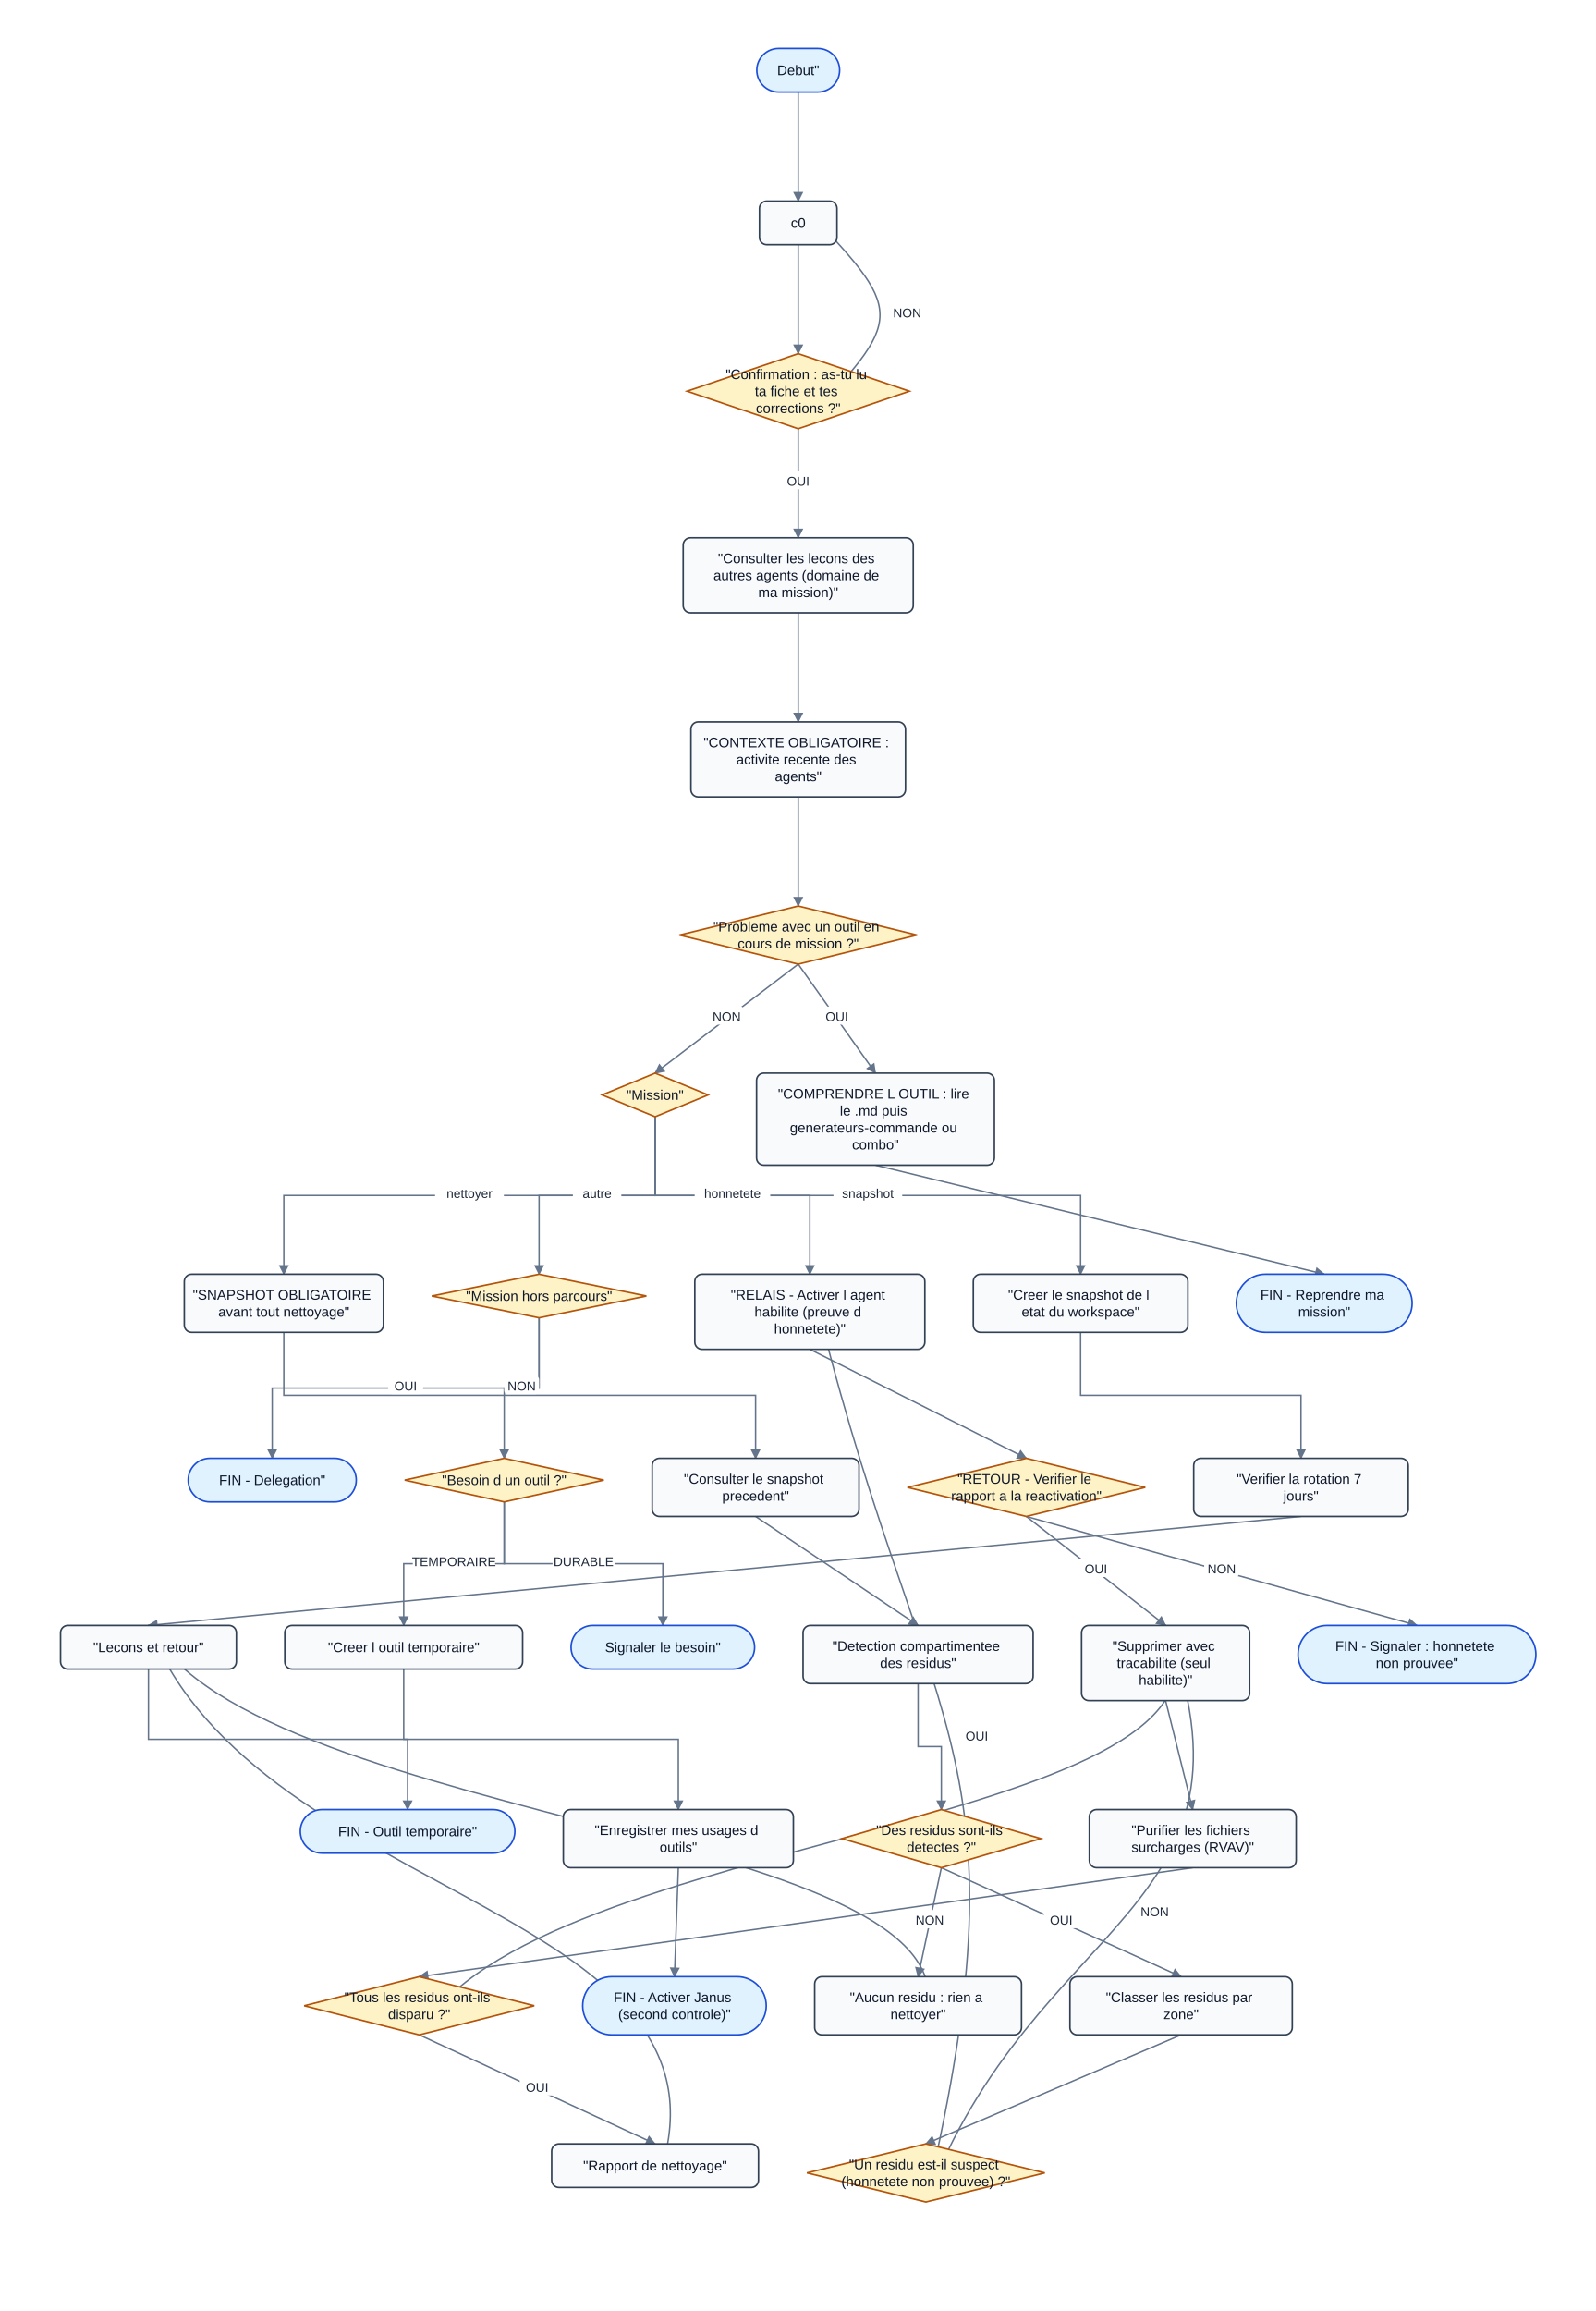
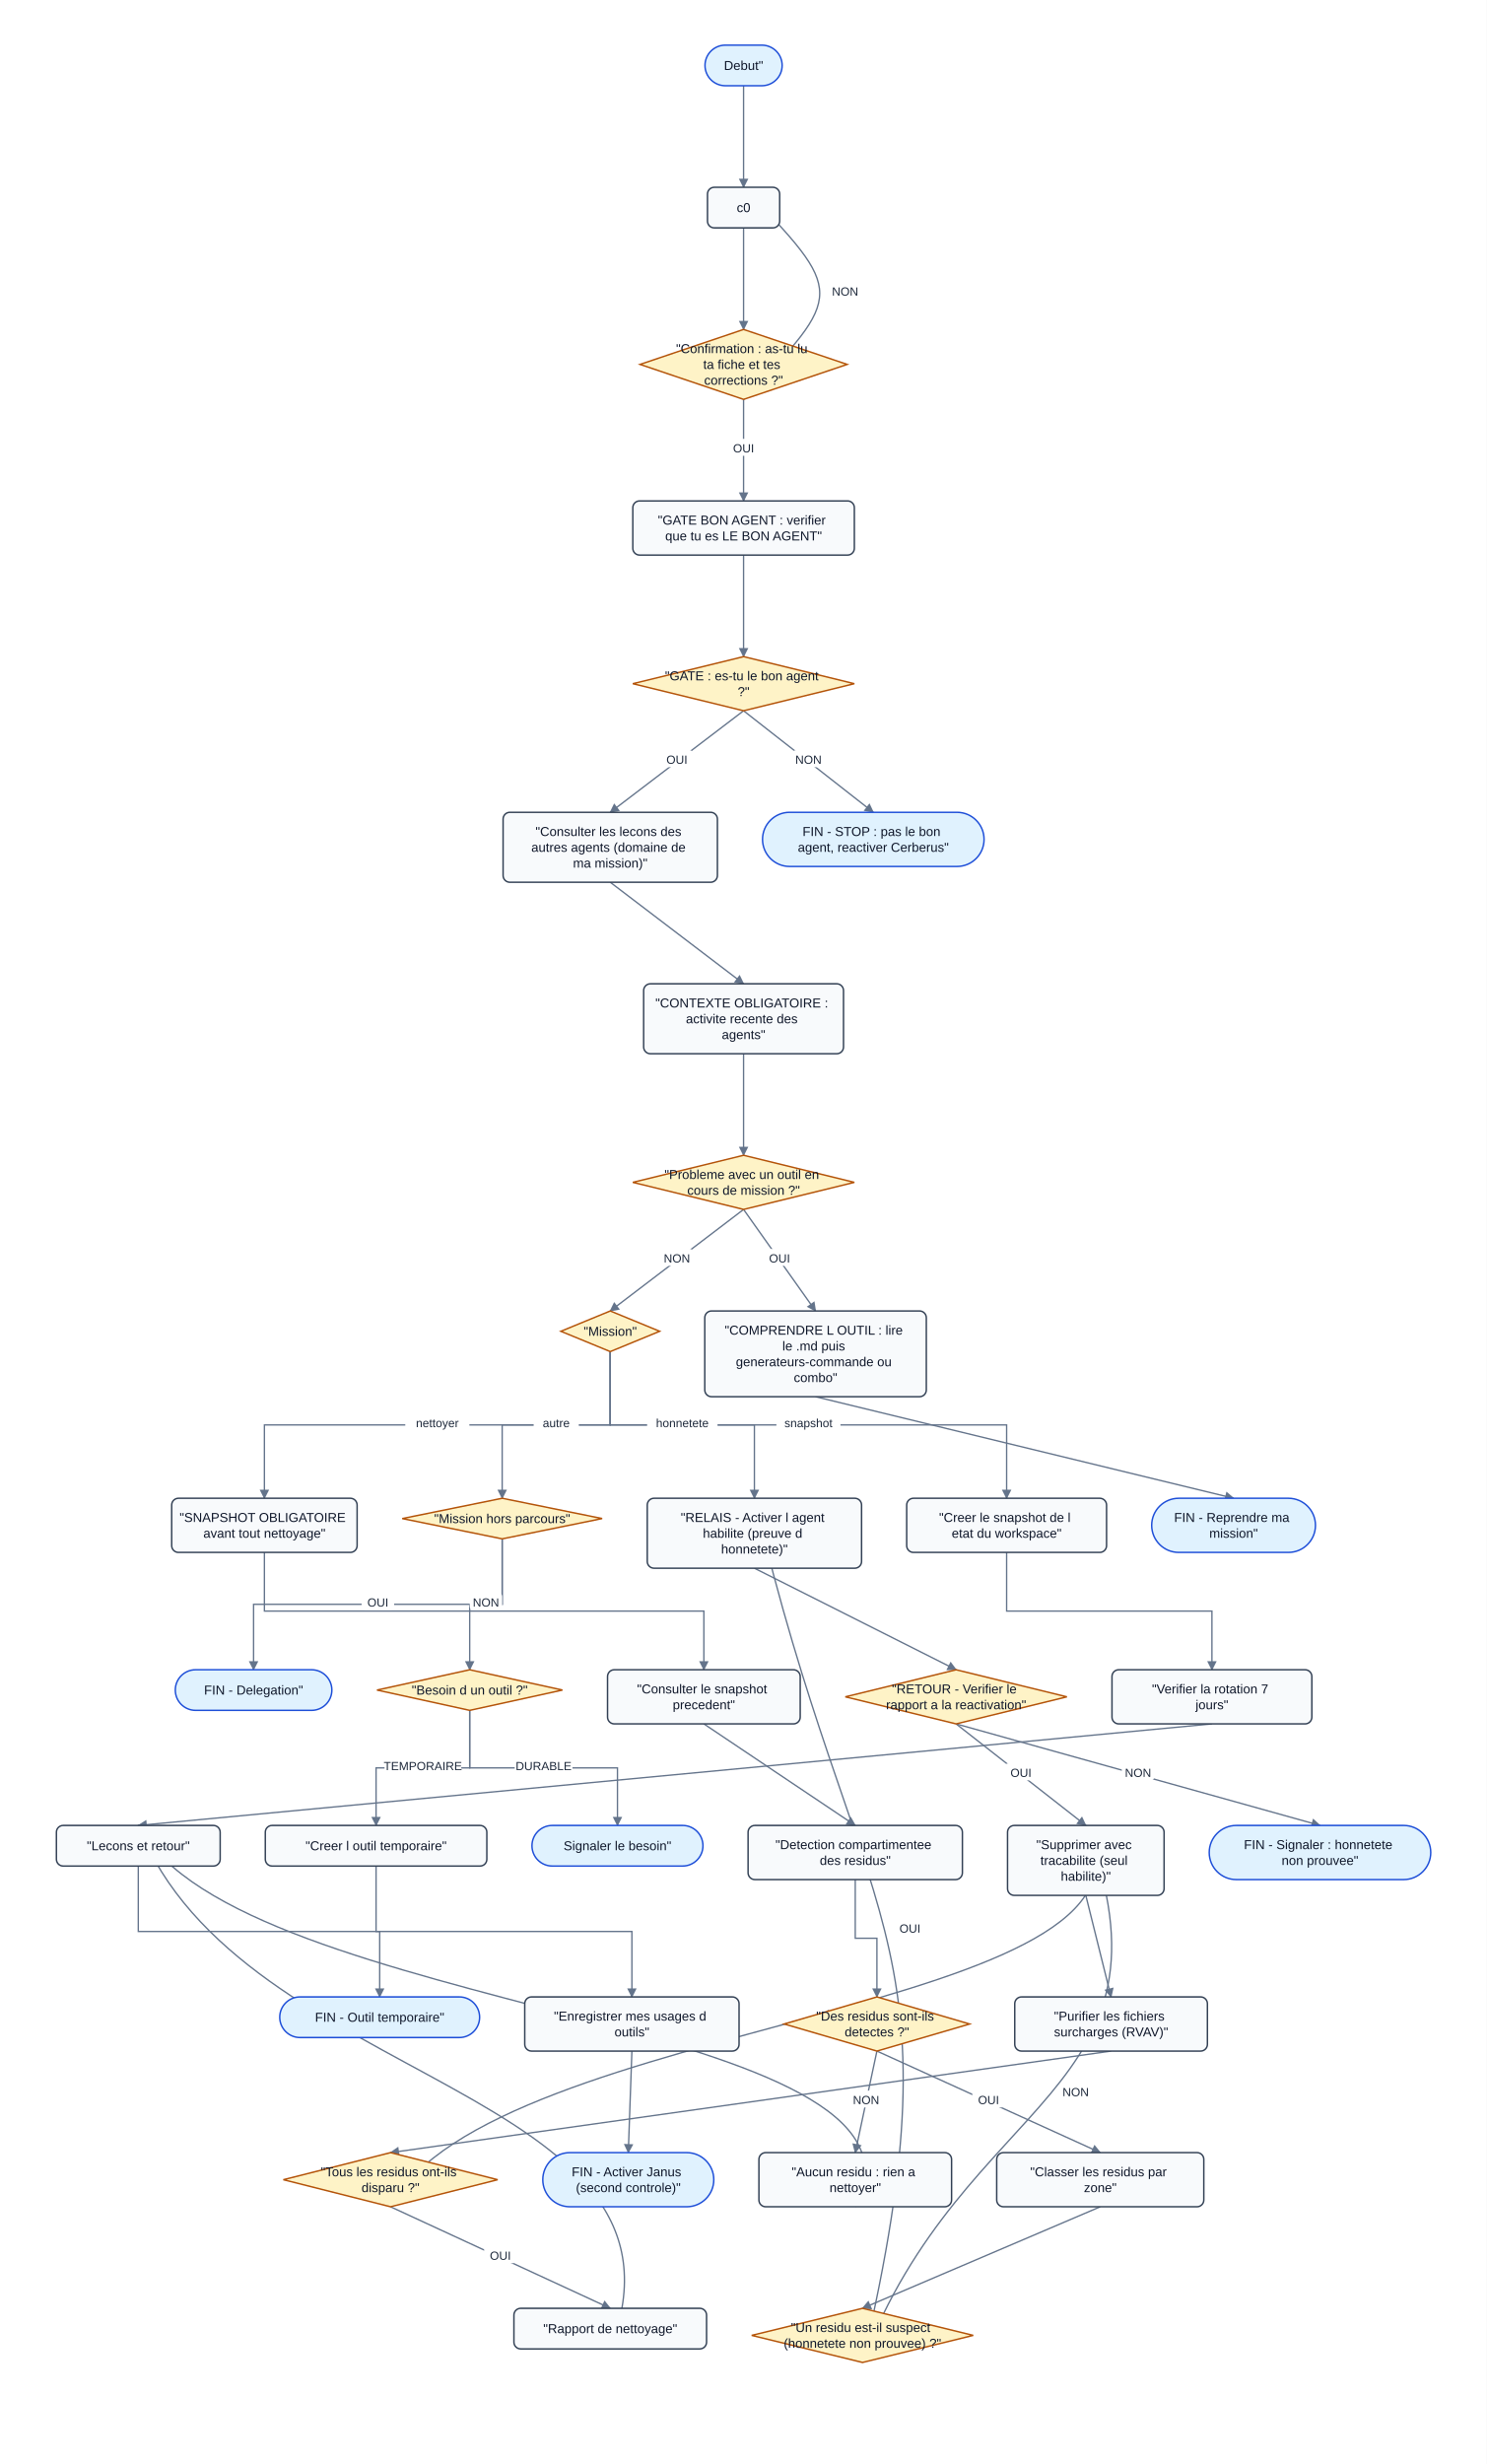
- <svg xmlns="http://www.w3.org/2000/svg" width="1318" height="1908" viewBox="0 0 1318 1908" font-family="Arial, Helvetica, sans-serif">
+ <svg xmlns="http://www.w3.org/2000/svg" width="1318" height="2184" viewBox="0 0 1318 2184" font-family="Arial, Helvetica, sans-serif">
  <defs>
    <marker id="fleche" viewBox="0 0 10 10" refX="9" refY="5" markerWidth="7" markerHeight="7" orient="auto-start-reverse">
      <path d="M 0 0 L 10 5 L 0 10 z" fill="#64748b" />
    </marker>
  </defs>
-   <rect width="1318" height="1908" fill="#ffffff" />
+   <rect width="1318" height="2184" fill="#ffffff" />
  <path d="M 659.2 76.0 L 659.2 166.0" fill="none" stroke="#64748b" stroke-width="1.2" marker-end="url(#fleche)" />
  <path d="M 659.2 202.0 L 659.2 292.0" fill="none" stroke="#64748b" stroke-width="1.2" marker-end="url(#fleche)" />
  <path d="M 659.2 354.0 L 659.2 444.0" fill="none" stroke="#64748b" stroke-width="1.2" marker-end="url(#fleche)" />
  <rect x="644.8" y="389.0" width="28.8" height="15" rx="3" fill="#ffffff" stroke="none" />
  <text x="659.2" y="401.0" text-anchor="middle" font-size="10.5" fill="#1e293b">OUI</text>
  <path d="M 659.2 354.0 C 749.2 260.0, 749.2 260.0, 659.2 166.0" fill="none" stroke="#64748b" stroke-width="1.2" marker-end="url(#fleche)" />
  <rect x="734.8" y="250.0" width="28.8" height="15" rx="3" fill="#ffffff" stroke="none" />
  <text x="749.2" y="262.0" text-anchor="middle" font-size="10.5" fill="#1e293b">NON</text>
-   <path d="M 659.2 658.0 L 659.2 748.0" fill="none" stroke="#64748b" stroke-width="1.2" marker-end="url(#fleche)" />
-   <path d="M 659.2 506.0 L 659.2 596.0" fill="none" stroke="#64748b" stroke-width="1.2" marker-end="url(#fleche)" />
-   <path d="M 541.0 922.0 V 987.0 H 234.4 V 1052.0" fill="none" stroke="#64748b" stroke-width="1.2" marker-end="url(#fleche)" />
-   <rect x="359.3" y="977.0" width="56.8" height="15" rx="3" fill="#ffffff" stroke="none" />
-   <text x="387.7" y="989.0" text-anchor="middle" font-size="10.5" fill="#1e293b">nettoyer</text>
-   <path d="M 541.0 922.0 V 987.0 H 892.4 V 1052.0" fill="none" stroke="#64748b" stroke-width="1.2" marker-end="url(#fleche)" />
-   <rect x="688.3" y="977.0" width="56.8" height="15" rx="3" fill="#ffffff" stroke="none" />
-   <text x="716.7" y="989.0" text-anchor="middle" font-size="10.5" fill="#1e293b">snapshot</text>
-   <path d="M 541.0 922.0 V 987.0 H 668.8 V 1052.0" fill="none" stroke="#64748b" stroke-width="1.2" marker-end="url(#fleche)" />
-   <rect x="573.7" y="977.0" width="62.4" height="15" rx="3" fill="#ffffff" stroke="none" />
-   <text x="604.9" y="989.0" text-anchor="middle" font-size="10.5" fill="#1e293b">honnetete</text>
-   <path d="M 541.0 922.0 V 987.0 H 445.2 V 1052.0" fill="none" stroke="#64748b" stroke-width="1.2" marker-end="url(#fleche)" />
-   <rect x="473.1" y="977.0" width="40.0" height="15" rx="3" fill="#ffffff" stroke="none" />
-   <text x="493.1" y="989.0" text-anchor="middle" font-size="10.5" fill="#1e293b">autre</text>
-   <path d="M 346.2 1680.0 L 541.0 1770.0" fill="none" stroke="#64748b" stroke-width="1.2" marker-end="url(#fleche)" />
-   <rect x="429.2" y="1715.0" width="28.8" height="15" rx="3" fill="#ffffff" stroke="none" />
-   <text x="443.6" y="1727.0" text-anchor="middle" font-size="10.5" fill="#1e293b">OUI</text>
-   <path d="M 346.2 1680.0 C 436.2 1511.0, 1052.6 1511.0, 962.6 1342.0" fill="none" stroke="#64748b" stroke-width="1.2" marker-end="url(#fleche)" />
-   <rect x="730.0" y="1501.0" width="28.8" height="15" rx="3" fill="#ffffff" stroke="none" />
-   <text x="744.4" y="1513.0" text-anchor="middle" font-size="10.5" fill="#1e293b">NON</text>
-   <path d="M 541.0 1806.0 C 631.0 1574.0, 212.6 1574.0, 122.6 1342.0" fill="none" stroke="#64748b" stroke-width="1.2" marker-end="url(#fleche)" />
-   <path d="M 122.6 1378.0 V 1436.0 H 560.2 V 1494.0" fill="none" stroke="#64748b" stroke-width="1.2" marker-end="url(#fleche)" />
-   <path d="M 234.4 1100.0 V 1152.0 H 624.0 V 1204.0" fill="none" stroke="#64748b" stroke-width="1.2" marker-end="url(#fleche)" />
-   <path d="M 445.2 1088.0 V 1146.0 H 224.8 V 1204.0" fill="none" stroke="#64748b" stroke-width="1.2" marker-end="url(#fleche)" />
-   <rect x="320.6" y="1136.0" width="28.8" height="15" rx="3" fill="#ffffff" stroke="none" />
-   <text x="335.0" y="1148.0" text-anchor="middle" font-size="10.5" fill="#1e293b">OUI</text>
-   <path d="M 445.2 1088.0 V 1146.0 H 416.4 V 1204.0" fill="none" stroke="#64748b" stroke-width="1.2" marker-end="url(#fleche)" />
-   <rect x="416.4" y="1136.0" width="28.8" height="15" rx="3" fill="#ffffff" stroke="none" />
-   <text x="430.8" y="1148.0" text-anchor="middle" font-size="10.5" fill="#1e293b">NON</text>
-   <path d="M 416.4 1240.0 V 1291.0 H 333.4 V 1342.0" fill="none" stroke="#64748b" stroke-width="1.2" marker-end="url(#fleche)" />
-   <rect x="340.9" y="1281.0" width="68.0" height="15" rx="3" fill="#ffffff" stroke="none" />
-   <text x="374.9" y="1293.0" text-anchor="middle" font-size="10.5" fill="#1e293b">TEMPORAIRE</text>
-   <path d="M 416.4 1240.0 V 1291.0 H 547.4 V 1342.0" fill="none" stroke="#64748b" stroke-width="1.2" marker-end="url(#fleche)" />
-   <rect x="456.3" y="1281.0" width="51.2" height="15" rx="3" fill="#ffffff" stroke="none" />
-   <text x="481.9" y="1293.0" text-anchor="middle" font-size="10.5" fill="#1e293b">DURABLE</text>
-   <path d="M 333.4 1378.0 V 1436.0 H 336.6 V 1494.0" fill="none" stroke="#64748b" stroke-width="1.2" marker-end="url(#fleche)" />
-   <path d="M 624.0 1252.0 L 758.2 1342.0" fill="none" stroke="#64748b" stroke-width="1.2" marker-end="url(#fleche)" />
-   <path d="M 758.2 1680.0 C 848.2 1511.0, 212.6 1511.0, 122.6 1342.0" fill="none" stroke="#64748b" stroke-width="1.2" marker-end="url(#fleche)" />
-   <path d="M 560.2 1542.0 L 557.0 1632.0" fill="none" stroke="#64748b" stroke-width="1.2" marker-end="url(#fleche)" />
-   <path d="M 758.2 1390.0 V 1442.0 H 777.4 V 1494.0" fill="none" stroke="#64748b" stroke-width="1.2" marker-end="url(#fleche)" />
-   <path d="M 777.4 1542.0 L 975.4 1632.0" fill="none" stroke="#64748b" stroke-width="1.2" marker-end="url(#fleche)" />
-   <rect x="862.0" y="1577.0" width="28.8" height="15" rx="3" fill="#ffffff" stroke="none" />
-   <text x="876.4" y="1589.0" text-anchor="middle" font-size="10.5" fill="#1e293b">OUI</text>
-   <path d="M 777.4 1542.0 L 758.2 1632.0" fill="none" stroke="#64748b" stroke-width="1.2" marker-end="url(#fleche)" />
-   <rect x="753.4" y="1577.0" width="28.8" height="15" rx="3" fill="#ffffff" stroke="none" />
-   <text x="767.8" y="1589.0" text-anchor="middle" font-size="10.5" fill="#1e293b">NON</text>
-   <path d="M 975.4 1680.0 L 764.6 1770.0" fill="none" stroke="#64748b" stroke-width="1.2" marker-end="url(#fleche)" />
-   <path d="M 764.6 1818.0 C 854.6 1435.0, 758.8 1435.0, 668.8 1052.0" fill="none" stroke="#64748b" stroke-width="1.2" marker-end="url(#fleche)" />
-   <rect x="792.3" y="1425.0" width="28.8" height="15" rx="3" fill="#ffffff" stroke="none" />
-   <text x="806.7" y="1437.0" text-anchor="middle" font-size="10.5" fill="#1e293b">OUI</text>
-   <path d="M 764.6 1818.0 C 854.6 1580.0, 1052.6 1580.0, 962.6 1342.0" fill="none" stroke="#64748b" stroke-width="1.2" marker-end="url(#fleche)" />
-   <rect x="939.2" y="1570.0" width="28.8" height="15" rx="3" fill="#ffffff" stroke="none" />
-   <text x="953.6" y="1582.0" text-anchor="middle" font-size="10.5" fill="#1e293b">NON</text>
-   <path d="M 962.6 1404.0 L 985.0 1494.0" fill="none" stroke="#64748b" stroke-width="1.2" marker-end="url(#fleche)" />
-   <path d="M 985.0 1542.0 L 346.2 1632.0" fill="none" stroke="#64748b" stroke-width="1.2" marker-end="url(#fleche)" />
-   <path d="M 668.8 1114.0 L 847.6 1204.0" fill="none" stroke="#64748b" stroke-width="1.2" marker-end="url(#fleche)" />
-   <path d="M 847.6 1252.0 L 962.6 1342.0" fill="none" stroke="#64748b" stroke-width="1.2" marker-end="url(#fleche)" />
-   <rect x="890.7" y="1287.0" width="28.8" height="15" rx="3" fill="#ffffff" stroke="none" />
-   <text x="905.1" y="1299.0" text-anchor="middle" font-size="10.5" fill="#1e293b">OUI</text>
-   <path d="M 847.6 1252.0 L 1170.2 1342.0" fill="none" stroke="#64748b" stroke-width="1.2" marker-end="url(#fleche)" />
-   <rect x="994.5" y="1287.0" width="28.8" height="15" rx="3" fill="#ffffff" stroke="none" />
-   <text x="1008.9" y="1299.0" text-anchor="middle" font-size="10.5" fill="#1e293b">NON</text>
-   <path d="M 892.4 1100.0 V 1152.0 H 1074.4 V 1204.0" fill="none" stroke="#64748b" stroke-width="1.2" marker-end="url(#fleche)" />
-   <path d="M 1074.4 1252.0 L 122.6 1342.0" fill="none" stroke="#64748b" stroke-width="1.2" marker-end="url(#fleche)" />
-   <path d="M 659.2 796.0 L 723.0 886.0" fill="none" stroke="#64748b" stroke-width="1.2" marker-end="url(#fleche)" />
-   <rect x="676.7" y="831.0" width="28.8" height="15" rx="3" fill="#ffffff" stroke="none" />
-   <text x="691.1" y="843.0" text-anchor="middle" font-size="10.5" fill="#1e293b">OUI</text>
-   <path d="M 659.2 796.0 L 541.0 886.0" fill="none" stroke="#64748b" stroke-width="1.2" marker-end="url(#fleche)" />
-   <rect x="585.7" y="831.0" width="28.8" height="15" rx="3" fill="#ffffff" stroke="none" />
-   <text x="600.1" y="843.0" text-anchor="middle" font-size="10.5" fill="#1e293b">NON</text>
-   <path d="M 723.0 962.0 L 1093.6 1052.0" fill="none" stroke="#64748b" stroke-width="1.2" marker-end="url(#fleche)" />
+   <path d="M 659.2 934.0 L 659.2 1024.0" fill="none" stroke="#64748b" stroke-width="1.2" marker-end="url(#fleche)" />
+   <path d="M 541.0 782.0 L 659.2 872.0" fill="none" stroke="#64748b" stroke-width="1.2" marker-end="url(#fleche)" />
+   <path d="M 659.2 492.0 L 659.2 582.0" fill="none" stroke="#64748b" stroke-width="1.2" marker-end="url(#fleche)" />
+   <path d="M 659.2 630.0 L 541.0 720.0" fill="none" stroke="#64748b" stroke-width="1.2" marker-end="url(#fleche)" />
+   <rect x="585.7" y="665.0" width="28.8" height="15" rx="3" fill="#ffffff" stroke="none" />
+   <text x="600.1" y="677.0" text-anchor="middle" font-size="10.5" fill="#1e293b">OUI</text>
+   <path d="M 659.2 630.0 L 774.2 720.0" fill="none" stroke="#64748b" stroke-width="1.2" marker-end="url(#fleche)" />
+   <rect x="702.3" y="665.0" width="28.8" height="15" rx="3" fill="#ffffff" stroke="none" />
+   <text x="716.7" y="677.0" text-anchor="middle" font-size="10.5" fill="#1e293b">NON</text>
+   <path d="M 541.0 1198.0 V 1263.0 H 234.4 V 1328.0" fill="none" stroke="#64748b" stroke-width="1.2" marker-end="url(#fleche)" />
+   <rect x="359.3" y="1253.0" width="56.8" height="15" rx="3" fill="#ffffff" stroke="none" />
+   <text x="387.7" y="1265.0" text-anchor="middle" font-size="10.5" fill="#1e293b">nettoyer</text>
+   <path d="M 541.0 1198.0 V 1263.0 H 892.4 V 1328.0" fill="none" stroke="#64748b" stroke-width="1.2" marker-end="url(#fleche)" />
+   <rect x="688.3" y="1253.0" width="56.8" height="15" rx="3" fill="#ffffff" stroke="none" />
+   <text x="716.7" y="1265.0" text-anchor="middle" font-size="10.5" fill="#1e293b">snapshot</text>
+   <path d="M 541.0 1198.0 V 1263.0 H 668.8 V 1328.0" fill="none" stroke="#64748b" stroke-width="1.2" marker-end="url(#fleche)" />
+   <rect x="573.7" y="1253.0" width="62.4" height="15" rx="3" fill="#ffffff" stroke="none" />
+   <text x="604.9" y="1265.0" text-anchor="middle" font-size="10.5" fill="#1e293b">honnetete</text>
+   <path d="M 541.0 1198.0 V 1263.0 H 445.2 V 1328.0" fill="none" stroke="#64748b" stroke-width="1.2" marker-end="url(#fleche)" />
+   <rect x="473.1" y="1253.0" width="40.0" height="15" rx="3" fill="#ffffff" stroke="none" />
+   <text x="493.1" y="1265.0" text-anchor="middle" font-size="10.5" fill="#1e293b">autre</text>
+   <path d="M 346.2 1956.0 L 541.0 2046.0" fill="none" stroke="#64748b" stroke-width="1.2" marker-end="url(#fleche)" />
+   <rect x="429.2" y="1991.0" width="28.8" height="15" rx="3" fill="#ffffff" stroke="none" />
+   <text x="443.6" y="2003.0" text-anchor="middle" font-size="10.5" fill="#1e293b">OUI</text>
+   <path d="M 346.2 1956.0 C 436.2 1787.0, 1052.6 1787.0, 962.6 1618.0" fill="none" stroke="#64748b" stroke-width="1.2" marker-end="url(#fleche)" />
+   <rect x="730.0" y="1777.0" width="28.8" height="15" rx="3" fill="#ffffff" stroke="none" />
+   <text x="744.4" y="1789.0" text-anchor="middle" font-size="10.5" fill="#1e293b">NON</text>
+   <path d="M 541.0 2082.0 C 631.0 1850.0, 212.6 1850.0, 122.6 1618.0" fill="none" stroke="#64748b" stroke-width="1.2" marker-end="url(#fleche)" />
+   <path d="M 122.6 1654.0 V 1712.0 H 560.2 V 1770.0" fill="none" stroke="#64748b" stroke-width="1.2" marker-end="url(#fleche)" />
+   <path d="M 234.4 1376.0 V 1428.0 H 624.0 V 1480.0" fill="none" stroke="#64748b" stroke-width="1.2" marker-end="url(#fleche)" />
+   <path d="M 445.2 1364.0 V 1422.0 H 224.8 V 1480.0" fill="none" stroke="#64748b" stroke-width="1.2" marker-end="url(#fleche)" />
+   <rect x="320.6" y="1412.0" width="28.8" height="15" rx="3" fill="#ffffff" stroke="none" />
+   <text x="335.0" y="1424.0" text-anchor="middle" font-size="10.5" fill="#1e293b">OUI</text>
+   <path d="M 445.2 1364.0 V 1422.0 H 416.4 V 1480.0" fill="none" stroke="#64748b" stroke-width="1.2" marker-end="url(#fleche)" />
+   <rect x="416.4" y="1412.0" width="28.8" height="15" rx="3" fill="#ffffff" stroke="none" />
+   <text x="430.8" y="1424.0" text-anchor="middle" font-size="10.5" fill="#1e293b">NON</text>
+   <path d="M 416.4 1516.0 V 1567.0 H 333.4 V 1618.0" fill="none" stroke="#64748b" stroke-width="1.2" marker-end="url(#fleche)" />
+   <rect x="340.9" y="1557.0" width="68.0" height="15" rx="3" fill="#ffffff" stroke="none" />
+   <text x="374.9" y="1569.0" text-anchor="middle" font-size="10.5" fill="#1e293b">TEMPORAIRE</text>
+   <path d="M 416.4 1516.0 V 1567.0 H 547.4 V 1618.0" fill="none" stroke="#64748b" stroke-width="1.2" marker-end="url(#fleche)" />
+   <rect x="456.3" y="1557.0" width="51.2" height="15" rx="3" fill="#ffffff" stroke="none" />
+   <text x="481.9" y="1569.0" text-anchor="middle" font-size="10.5" fill="#1e293b">DURABLE</text>
+   <path d="M 333.4 1654.0 V 1712.0 H 336.6 V 1770.0" fill="none" stroke="#64748b" stroke-width="1.2" marker-end="url(#fleche)" />
+   <path d="M 624.0 1528.0 L 758.2 1618.0" fill="none" stroke="#64748b" stroke-width="1.2" marker-end="url(#fleche)" />
+   <path d="M 758.2 1956.0 C 848.2 1787.0, 212.6 1787.0, 122.6 1618.0" fill="none" stroke="#64748b" stroke-width="1.2" marker-end="url(#fleche)" />
+   <path d="M 560.2 1818.0 L 557.0 1908.0" fill="none" stroke="#64748b" stroke-width="1.2" marker-end="url(#fleche)" />
+   <path d="M 758.2 1666.0 V 1718.0 H 777.4 V 1770.0" fill="none" stroke="#64748b" stroke-width="1.2" marker-end="url(#fleche)" />
+   <path d="M 777.4 1818.0 L 975.4 1908.0" fill="none" stroke="#64748b" stroke-width="1.2" marker-end="url(#fleche)" />
+   <rect x="862.0" y="1853.0" width="28.8" height="15" rx="3" fill="#ffffff" stroke="none" />
+   <text x="876.4" y="1865.0" text-anchor="middle" font-size="10.5" fill="#1e293b">OUI</text>
+   <path d="M 777.4 1818.0 L 758.2 1908.0" fill="none" stroke="#64748b" stroke-width="1.2" marker-end="url(#fleche)" />
+   <rect x="753.4" y="1853.0" width="28.8" height="15" rx="3" fill="#ffffff" stroke="none" />
+   <text x="767.8" y="1865.0" text-anchor="middle" font-size="10.5" fill="#1e293b">NON</text>
+   <path d="M 975.4 1956.0 L 764.6 2046.0" fill="none" stroke="#64748b" stroke-width="1.2" marker-end="url(#fleche)" />
+   <path d="M 764.6 2094.0 C 854.6 1711.0, 758.8 1711.0, 668.8 1328.0" fill="none" stroke="#64748b" stroke-width="1.2" marker-end="url(#fleche)" />
+   <rect x="792.3" y="1701.0" width="28.8" height="15" rx="3" fill="#ffffff" stroke="none" />
+   <text x="806.7" y="1713.0" text-anchor="middle" font-size="10.5" fill="#1e293b">OUI</text>
+   <path d="M 764.6 2094.0 C 854.6 1856.0, 1052.6 1856.0, 962.6 1618.0" fill="none" stroke="#64748b" stroke-width="1.2" marker-end="url(#fleche)" />
+   <rect x="939.2" y="1846.0" width="28.8" height="15" rx="3" fill="#ffffff" stroke="none" />
+   <text x="953.6" y="1858.0" text-anchor="middle" font-size="10.5" fill="#1e293b">NON</text>
+   <path d="M 962.6 1680.0 L 985.0 1770.0" fill="none" stroke="#64748b" stroke-width="1.2" marker-end="url(#fleche)" />
+   <path d="M 985.0 1818.0 L 346.2 1908.0" fill="none" stroke="#64748b" stroke-width="1.2" marker-end="url(#fleche)" />
+   <path d="M 668.8 1390.0 L 847.6 1480.0" fill="none" stroke="#64748b" stroke-width="1.2" marker-end="url(#fleche)" />
+   <path d="M 847.6 1528.0 L 962.6 1618.0" fill="none" stroke="#64748b" stroke-width="1.2" marker-end="url(#fleche)" />
+   <rect x="890.7" y="1563.0" width="28.8" height="15" rx="3" fill="#ffffff" stroke="none" />
+   <text x="905.1" y="1575.0" text-anchor="middle" font-size="10.5" fill="#1e293b">OUI</text>
+   <path d="M 847.6 1528.0 L 1170.2 1618.0" fill="none" stroke="#64748b" stroke-width="1.2" marker-end="url(#fleche)" />
+   <rect x="994.5" y="1563.0" width="28.8" height="15" rx="3" fill="#ffffff" stroke="none" />
+   <text x="1008.9" y="1575.0" text-anchor="middle" font-size="10.5" fill="#1e293b">NON</text>
+   <path d="M 892.4 1376.0 V 1428.0 H 1074.4 V 1480.0" fill="none" stroke="#64748b" stroke-width="1.2" marker-end="url(#fleche)" />
+   <path d="M 1074.4 1528.0 L 122.6 1618.0" fill="none" stroke="#64748b" stroke-width="1.2" marker-end="url(#fleche)" />
+   <path d="M 659.2 1072.0 L 723.0 1162.0" fill="none" stroke="#64748b" stroke-width="1.2" marker-end="url(#fleche)" />
+   <rect x="676.7" y="1107.0" width="28.8" height="15" rx="3" fill="#ffffff" stroke="none" />
+   <text x="691.1" y="1119.0" text-anchor="middle" font-size="10.5" fill="#1e293b">OUI</text>
+   <path d="M 659.2 1072.0 L 541.0 1162.0" fill="none" stroke="#64748b" stroke-width="1.2" marker-end="url(#fleche)" />
+   <rect x="585.7" y="1107.0" width="28.8" height="15" rx="3" fill="#ffffff" stroke="none" />
+   <text x="600.1" y="1119.0" text-anchor="middle" font-size="10.5" fill="#1e293b">NON</text>
+   <path d="M 723.0 1238.0 L 1093.6 1328.0" fill="none" stroke="#64748b" stroke-width="1.2" marker-end="url(#fleche)" />
  <rect x="625.0" y="40.0" width="68.4" height="36.0" rx="18.0" fill="#e0f2fe" stroke="#1d4ed8" stroke-width="1.3" />
  <text x="659.2" y="62.0" text-anchor="middle" font-size="11.5" fill="#0f172a">
    <tspan x="659.2" dy="0">Debut"</tspan>
  </text>
  <rect x="627.2" y="166.0" width="64.0" height="36.0" rx="6.0" fill="#f8fafc" stroke="#334155" stroke-width="1.3" />
  <text x="659.2" y="188.0" text-anchor="middle" font-size="11.5" fill="#0f172a">
    <tspan x="659.2" dy="0">c0</tspan>
  </text>
  <path d="M 659.2 292.0 L 751.0 323.0 L 659.2 354.0 L 567.4 323.0 Z" fill="#fef3c7" stroke="#b45309" stroke-width="1.3" />
  <text x="659.2" y="313.0" text-anchor="middle" font-size="11.5" fill="#0f172a">
    <tspan x="659.2" dy="0">"Confirmation : as-tu lu</tspan>
    <tspan x="659.2" dy="14">ta fiche et tes</tspan>
    <tspan x="659.2" dy="14">corrections ?"</tspan>
  </text>
-   <rect x="570.6" y="596.0" width="177.2" height="62.0" rx="6.0" fill="#f8fafc" stroke="#334155" stroke-width="1.3" />
-   <text x="659.2" y="617.0" text-anchor="middle" font-size="11.5" fill="#0f172a">
+   <rect x="570.6" y="872.0" width="177.2" height="62.0" rx="6.0" fill="#f8fafc" stroke="#334155" stroke-width="1.3" />
+   <text x="659.2" y="893.0" text-anchor="middle" font-size="11.5" fill="#0f172a">
    <tspan x="659.2" dy="0">"CONTEXTE OBLIGATOIRE :</tspan>
    <tspan x="659.2" dy="14">activite recente des</tspan>
    <tspan x="659.2" dy="14">agents"</tspan>
  </text>
-   <rect x="564.2" y="444.0" width="190.0" height="62.0" rx="6.0" fill="#f8fafc" stroke="#334155" stroke-width="1.3" />
+   <rect x="446.0" y="720.0" width="190.0" height="62.0" rx="6.0" fill="#f8fafc" stroke="#334155" stroke-width="1.3" />
+   <text x="541.0" y="741.0" text-anchor="middle" font-size="11.5" fill="#0f172a">
+     <tspan x="541.0" dy="0">"Consulter les lecons des</tspan>
+     <tspan x="541.0" dy="14">autres agents (domaine de</tspan>
+     <tspan x="541.0" dy="14">ma mission)"</tspan>
+   </text>
+   <rect x="561.0" y="444.0" width="196.4" height="48.0" rx="6.0" fill="#f8fafc" stroke="#334155" stroke-width="1.3" />
  <text x="659.2" y="465.0" text-anchor="middle" font-size="11.5" fill="#0f172a">
-     <tspan x="659.2" dy="0">"Consulter les lecons des</tspan>
-     <tspan x="659.2" dy="14">autres agents (domaine de</tspan>
-     <tspan x="659.2" dy="14">ma mission)"</tspan>
-   </text>
-   <path d="M 541.0 886.0 L 584.8 904.0 L 541.0 922.0 L 497.2 904.0 Z" fill="#fef3c7" stroke="#b45309" stroke-width="1.3" />
-   <text x="541.0" y="908.0" text-anchor="middle" font-size="11.5" fill="#0f172a">
+     <tspan x="659.2" dy="0">"GATE BON AGENT : verifier</tspan>
+     <tspan x="659.2" dy="14">que tu es LE BON AGENT"</tspan>
+   </text>
+   <path d="M 659.2 582.0 L 757.4 606.0 L 659.2 630.0 L 561.0 606.0 Z" fill="#fef3c7" stroke="#b45309" stroke-width="1.3" />
+   <text x="659.2" y="603.0" text-anchor="middle" font-size="11.5" fill="#0f172a">
+     <tspan x="659.2" dy="0">"GATE : es-tu le bon agent</tspan>
+     <tspan x="659.2" dy="14">?"</tspan>
+   </text>
+   <rect x="676.0" y="720.0" width="196.4" height="48.0" rx="24.0" fill="#e0f2fe" stroke="#1d4ed8" stroke-width="1.3" />
+   <text x="774.2" y="741.0" text-anchor="middle" font-size="11.5" fill="#0f172a">
+     <tspan x="774.2" dy="0">FIN - STOP : pas le bon</tspan>
+     <tspan x="774.2" dy="14">agent, reactiver Cerberus"</tspan>
+   </text>
+   <path d="M 541.0 1162.0 L 584.8 1180.0 L 541.0 1198.0 L 497.2 1180.0 Z" fill="#fef3c7" stroke="#b45309" stroke-width="1.3" />
+   <text x="541.0" y="1184.0" text-anchor="middle" font-size="11.5" fill="#0f172a">
    <tspan x="541.0" dy="0">"Mission"</tspan>
  </text>
-   <path d="M 346.2 1632.0 L 441.2 1656.0 L 346.2 1680.0 L 251.2 1656.0 Z" fill="#fef3c7" stroke="#b45309" stroke-width="1.3" />
-   <text x="346.2" y="1653.0" text-anchor="middle" font-size="11.5" fill="#0f172a">
+   <path d="M 346.2 1908.0 L 441.2 1932.0 L 346.2 1956.0 L 251.2 1932.0 Z" fill="#fef3c7" stroke="#b45309" stroke-width="1.3" />
+   <text x="346.2" y="1929.0" text-anchor="middle" font-size="11.5" fill="#0f172a">
    <tspan x="346.2" dy="0">"Tous les residus ont-ils</tspan>
    <tspan x="346.2" dy="14">disparu ?"</tspan>
  </text>
-   <rect x="455.6" y="1770.0" width="170.8" height="36.0" rx="6.0" fill="#f8fafc" stroke="#334155" stroke-width="1.3" />
-   <text x="541.0" y="1792.0" text-anchor="middle" font-size="11.5" fill="#0f172a">
+   <rect x="455.6" y="2046.0" width="170.8" height="36.0" rx="6.0" fill="#f8fafc" stroke="#334155" stroke-width="1.3" />
+   <text x="541.0" y="2068.0" text-anchor="middle" font-size="11.5" fill="#0f172a">
    <tspan x="541.0" dy="0">"Rapport de nettoyage"</tspan>
  </text>
-   <rect x="50.0" y="1342.0" width="145.2" height="36.0" rx="6.0" fill="#f8fafc" stroke="#334155" stroke-width="1.3" />
-   <text x="122.6" y="1364.0" text-anchor="middle" font-size="11.5" fill="#0f172a">
+   <rect x="50.0" y="1618.0" width="145.2" height="36.0" rx="6.0" fill="#f8fafc" stroke="#334155" stroke-width="1.3" />
+   <text x="122.6" y="1640.0" text-anchor="middle" font-size="11.5" fill="#0f172a">
    <tspan x="122.6" dy="0">"Lecons et retour"</tspan>
  </text>
-   <rect x="481.2" y="1632.0" width="151.6" height="48.0" rx="24.0" fill="#e0f2fe" stroke="#1d4ed8" stroke-width="1.3" />
-   <text x="557.0" y="1653.0" text-anchor="middle" font-size="11.5" fill="#0f172a">
+   <rect x="481.2" y="1908.0" width="151.6" height="48.0" rx="24.0" fill="#e0f2fe" stroke="#1d4ed8" stroke-width="1.3" />
+   <text x="557.0" y="1929.0" text-anchor="middle" font-size="11.5" fill="#0f172a">
    <tspan x="557.0" dy="0">FIN - Activer Janus</tspan>
    <tspan x="557.0" dy="14">(second controle)"</tspan>
  </text>
-   <rect x="152.2" y="1052.0" width="164.4" height="48.0" rx="6.0" fill="#f8fafc" stroke="#334155" stroke-width="1.3" />
-   <text x="234.4" y="1073.0" text-anchor="middle" font-size="11.5" fill="#0f172a">
+   <rect x="152.2" y="1328.0" width="164.4" height="48.0" rx="6.0" fill="#f8fafc" stroke="#334155" stroke-width="1.3" />
+   <text x="234.4" y="1349.0" text-anchor="middle" font-size="11.5" fill="#0f172a">
    <tspan x="234.4" dy="0">"SNAPSHOT OBLIGATOIRE</tspan>
    <tspan x="234.4" dy="14">avant tout nettoyage"</tspan>
  </text>
-   <path d="M 445.2 1052.0 L 533.8 1070.0 L 445.2 1088.0 L 356.6 1070.0 Z" fill="#fef3c7" stroke="#b45309" stroke-width="1.3" />
-   <text x="445.2" y="1074.0" text-anchor="middle" font-size="11.5" fill="#0f172a">
+   <path d="M 445.2 1328.0 L 533.8 1346.0 L 445.2 1364.0 L 356.6 1346.0 Z" fill="#fef3c7" stroke="#b45309" stroke-width="1.3" />
+   <text x="445.2" y="1350.0" text-anchor="middle" font-size="11.5" fill="#0f172a">
    <tspan x="445.2" dy="0">"Mission hors parcours"</tspan>
  </text>
-   <rect x="155.4" y="1204.0" width="138.8" height="36.0" rx="18.0" fill="#e0f2fe" stroke="#1d4ed8" stroke-width="1.3" />
-   <text x="224.8" y="1226.0" text-anchor="middle" font-size="11.5" fill="#0f172a">
+   <rect x="155.4" y="1480.0" width="138.8" height="36.0" rx="18.0" fill="#e0f2fe" stroke="#1d4ed8" stroke-width="1.3" />
+   <text x="224.8" y="1502.0" text-anchor="middle" font-size="11.5" fill="#0f172a">
    <tspan x="224.8" dy="0">FIN - Delegation"</tspan>
  </text>
-   <path d="M 416.4 1204.0 L 498.6 1222.0 L 416.4 1240.0 L 334.2 1222.0 Z" fill="#fef3c7" stroke="#b45309" stroke-width="1.3" />
-   <text x="416.4" y="1226.0" text-anchor="middle" font-size="11.5" fill="#0f172a">
+   <path d="M 416.4 1480.0 L 498.6 1498.0 L 416.4 1516.0 L 334.2 1498.0 Z" fill="#fef3c7" stroke="#b45309" stroke-width="1.3" />
+   <text x="416.4" y="1502.0" text-anchor="middle" font-size="11.5" fill="#0f172a">
    <tspan x="416.4" dy="0">"Besoin d un outil ?"</tspan>
  </text>
-   <rect x="235.2" y="1342.0" width="196.4" height="36.0" rx="6.0" fill="#f8fafc" stroke="#334155" stroke-width="1.3" />
-   <text x="333.4" y="1364.0" text-anchor="middle" font-size="11.5" fill="#0f172a">
+   <rect x="235.2" y="1618.0" width="196.4" height="36.0" rx="6.0" fill="#f8fafc" stroke="#334155" stroke-width="1.3" />
+   <text x="333.4" y="1640.0" text-anchor="middle" font-size="11.5" fill="#0f172a">
    <tspan x="333.4" dy="0">"Creer l outil temporaire"</tspan>
  </text>
-   <rect x="248.0" y="1494.0" width="177.2" height="36.0" rx="18.0" fill="#e0f2fe" stroke="#1d4ed8" stroke-width="1.3" />
-   <text x="336.6" y="1516.0" text-anchor="middle" font-size="11.5" fill="#0f172a">
+   <rect x="248.0" y="1770.0" width="177.2" height="36.0" rx="18.0" fill="#e0f2fe" stroke="#1d4ed8" stroke-width="1.3" />
+   <text x="336.6" y="1792.0" text-anchor="middle" font-size="11.5" fill="#0f172a">
    <tspan x="336.6" dy="0">FIN - Outil temporaire"</tspan>
  </text>
-   <rect x="471.6" y="1342.0" width="151.6" height="36.0" rx="18.0" fill="#e0f2fe" stroke="#1d4ed8" stroke-width="1.3" />
-   <text x="547.4" y="1364.0" text-anchor="middle" font-size="11.5" fill="#0f172a">
+   <rect x="471.6" y="1618.0" width="151.6" height="36.0" rx="18.0" fill="#e0f2fe" stroke="#1d4ed8" stroke-width="1.3" />
+   <text x="547.4" y="1640.0" text-anchor="middle" font-size="11.5" fill="#0f172a">
    <tspan x="547.4" dy="0">Signaler le besoin"</tspan>
  </text>
-   <rect x="538.6" y="1204.0" width="170.8" height="48.0" rx="6.0" fill="#f8fafc" stroke="#334155" stroke-width="1.3" />
-   <text x="624.0" y="1225.0" text-anchor="middle" font-size="11.5" fill="#0f172a">
+   <rect x="538.6" y="1480.0" width="170.8" height="48.0" rx="6.0" fill="#f8fafc" stroke="#334155" stroke-width="1.3" />
+   <text x="624.0" y="1501.0" text-anchor="middle" font-size="11.5" fill="#0f172a">
    <tspan x="624.0" dy="0">"Consulter le snapshot</tspan>
    <tspan x="624.0" dy="14">precedent"</tspan>
  </text>
-   <rect x="672.8" y="1632.0" width="170.8" height="48.0" rx="6.0" fill="#f8fafc" stroke="#334155" stroke-width="1.3" />
-   <text x="758.2" y="1653.0" text-anchor="middle" font-size="11.5" fill="#0f172a">
+   <rect x="672.8" y="1908.0" width="170.8" height="48.0" rx="6.0" fill="#f8fafc" stroke="#334155" stroke-width="1.3" />
+   <text x="758.2" y="1929.0" text-anchor="middle" font-size="11.5" fill="#0f172a">
    <tspan x="758.2" dy="0">"Aucun residu : rien a</tspan>
    <tspan x="758.2" dy="14">nettoyer"</tspan>
  </text>
-   <rect x="465.2" y="1494.0" width="190.0" height="48.0" rx="6.0" fill="#f8fafc" stroke="#334155" stroke-width="1.3" />
-   <text x="560.2" y="1515.0" text-anchor="middle" font-size="11.5" fill="#0f172a">
+   <rect x="465.2" y="1770.0" width="190.0" height="48.0" rx="6.0" fill="#f8fafc" stroke="#334155" stroke-width="1.3" />
+   <text x="560.2" y="1791.0" text-anchor="middle" font-size="11.5" fill="#0f172a">
    <tspan x="560.2" dy="0">"Enregistrer mes usages d</tspan>
    <tspan x="560.2" dy="14">outils"</tspan>
  </text>
-   <rect x="663.2" y="1342.0" width="190.0" height="48.0" rx="6.0" fill="#f8fafc" stroke="#334155" stroke-width="1.3" />
-   <text x="758.2" y="1363.0" text-anchor="middle" font-size="11.5" fill="#0f172a">
+   <rect x="663.2" y="1618.0" width="190.0" height="48.0" rx="6.0" fill="#f8fafc" stroke="#334155" stroke-width="1.3" />
+   <text x="758.2" y="1639.0" text-anchor="middle" font-size="11.5" fill="#0f172a">
    <tspan x="758.2" dy="0">"Detection compartimentee</tspan>
    <tspan x="758.2" dy="14">des residus"</tspan>
  </text>
-   <path d="M 777.4 1494.0 L 859.6 1518.0 L 777.4 1542.0 L 695.2 1518.0 Z" fill="#fef3c7" stroke="#b45309" stroke-width="1.3" />
-   <text x="777.4" y="1515.0" text-anchor="middle" font-size="11.5" fill="#0f172a">
+   <path d="M 777.4 1770.0 L 859.6 1794.0 L 777.4 1818.0 L 695.2 1794.0 Z" fill="#fef3c7" stroke="#b45309" stroke-width="1.3" />
+   <text x="777.4" y="1791.0" text-anchor="middle" font-size="11.5" fill="#0f172a">
    <tspan x="777.4" dy="0">"Des residus sont-ils</tspan>
    <tspan x="777.4" dy="14">detectes ?"</tspan>
  </text>
-   <rect x="883.6" y="1632.0" width="183.6" height="48.0" rx="6.0" fill="#f8fafc" stroke="#334155" stroke-width="1.3" />
-   <text x="975.4" y="1653.0" text-anchor="middle" font-size="11.5" fill="#0f172a">
+   <rect x="883.6" y="1908.0" width="183.6" height="48.0" rx="6.0" fill="#f8fafc" stroke="#334155" stroke-width="1.3" />
+   <text x="975.4" y="1929.0" text-anchor="middle" font-size="11.5" fill="#0f172a">
    <tspan x="975.4" dy="0">"Classer les residus par</tspan>
    <tspan x="975.4" dy="14">zone"</tspan>
  </text>
-   <path d="M 764.6 1770.0 L 862.8 1794.0 L 764.6 1818.0 L 666.4 1794.0 Z" fill="#fef3c7" stroke="#b45309" stroke-width="1.3" />
-   <text x="764.6" y="1791.0" text-anchor="middle" font-size="11.5" fill="#0f172a">
+   <path d="M 764.6 2046.0 L 862.8 2070.0 L 764.6 2094.0 L 666.4 2070.0 Z" fill="#fef3c7" stroke="#b45309" stroke-width="1.3" />
+   <text x="764.6" y="2067.0" text-anchor="middle" font-size="11.5" fill="#0f172a">
    <tspan x="764.6" dy="0">"Un residu est-il suspect</tspan>
    <tspan x="764.6" dy="14">(honnetete non prouvee) ?"</tspan>
  </text>
-   <rect x="893.2" y="1342.0" width="138.8" height="62.0" rx="6.0" fill="#f8fafc" stroke="#334155" stroke-width="1.3" />
-   <text x="962.6" y="1363.0" text-anchor="middle" font-size="11.5" fill="#0f172a">
+   <rect x="893.2" y="1618.0" width="138.8" height="62.0" rx="6.0" fill="#f8fafc" stroke="#334155" stroke-width="1.3" />
+   <text x="962.6" y="1639.0" text-anchor="middle" font-size="11.5" fill="#0f172a">
    <tspan x="962.6" dy="0">"Supprimer avec</tspan>
    <tspan x="962.6" dy="14">tracabilite (seul</tspan>
    <tspan x="962.6" dy="14">habilite)"</tspan>
  </text>
-   <rect x="899.6" y="1494.0" width="170.8" height="48.0" rx="6.0" fill="#f8fafc" stroke="#334155" stroke-width="1.3" />
-   <text x="985.0" y="1515.0" text-anchor="middle" font-size="11.5" fill="#0f172a">
+   <rect x="899.6" y="1770.0" width="170.8" height="48.0" rx="6.0" fill="#f8fafc" stroke="#334155" stroke-width="1.3" />
+   <text x="985.0" y="1791.0" text-anchor="middle" font-size="11.5" fill="#0f172a">
    <tspan x="985.0" dy="0">"Purifier les fichiers</tspan>
    <tspan x="985.0" dy="14">surcharges (RVAV)"</tspan>
  </text>
-   <rect x="573.8" y="1052.0" width="190.0" height="62.0" rx="6.0" fill="#f8fafc" stroke="#334155" stroke-width="1.3" />
-   <text x="668.8" y="1073.0" text-anchor="middle" font-size="11.5" fill="#0f172a">
+   <rect x="573.8" y="1328.0" width="190.0" height="62.0" rx="6.0" fill="#f8fafc" stroke="#334155" stroke-width="1.3" />
+   <text x="668.8" y="1349.0" text-anchor="middle" font-size="11.5" fill="#0f172a">
    <tspan x="668.8" dy="0">"RELAIS - Activer l agent</tspan>
    <tspan x="668.8" dy="14">habilite (preuve d</tspan>
    <tspan x="668.8" dy="14">honnetete)"</tspan>
  </text>
-   <path d="M 847.6 1204.0 L 945.8 1228.0 L 847.6 1252.0 L 749.4 1228.0 Z" fill="#fef3c7" stroke="#b45309" stroke-width="1.3" />
-   <text x="847.6" y="1225.0" text-anchor="middle" font-size="11.5" fill="#0f172a">
+   <path d="M 847.6 1480.0 L 945.8 1504.0 L 847.6 1528.0 L 749.4 1504.0 Z" fill="#fef3c7" stroke="#b45309" stroke-width="1.3" />
+   <text x="847.6" y="1501.0" text-anchor="middle" font-size="11.5" fill="#0f172a">
    <tspan x="847.6" dy="0">"RETOUR - Verifier le</tspan>
    <tspan x="847.6" dy="14">rapport a la reactivation"</tspan>
  </text>
-   <rect x="1072.0" y="1342.0" width="196.4" height="48.0" rx="24.0" fill="#e0f2fe" stroke="#1d4ed8" stroke-width="1.3" />
-   <text x="1170.2" y="1363.0" text-anchor="middle" font-size="11.5" fill="#0f172a">
+   <rect x="1072.0" y="1618.0" width="196.4" height="48.0" rx="24.0" fill="#e0f2fe" stroke="#1d4ed8" stroke-width="1.3" />
+   <text x="1170.2" y="1639.0" text-anchor="middle" font-size="11.5" fill="#0f172a">
    <tspan x="1170.2" dy="0">FIN - Signaler : honnetete</tspan>
    <tspan x="1170.2" dy="14">non prouvee"</tspan>
  </text>
-   <rect x="803.8" y="1052.0" width="177.2" height="48.0" rx="6.0" fill="#f8fafc" stroke="#334155" stroke-width="1.3" />
-   <text x="892.4" y="1073.0" text-anchor="middle" font-size="11.5" fill="#0f172a">
+   <rect x="803.8" y="1328.0" width="177.2" height="48.0" rx="6.0" fill="#f8fafc" stroke="#334155" stroke-width="1.3" />
+   <text x="892.4" y="1349.0" text-anchor="middle" font-size="11.5" fill="#0f172a">
    <tspan x="892.4" dy="0">"Creer le snapshot de l</tspan>
    <tspan x="892.4" dy="14">etat du workspace"</tspan>
  </text>
-   <rect x="985.8" y="1204.0" width="177.2" height="48.0" rx="6.0" fill="#f8fafc" stroke="#334155" stroke-width="1.3" />
-   <text x="1074.4" y="1225.0" text-anchor="middle" font-size="11.5" fill="#0f172a">
+   <rect x="985.8" y="1480.0" width="177.2" height="48.0" rx="6.0" fill="#f8fafc" stroke="#334155" stroke-width="1.3" />
+   <text x="1074.4" y="1501.0" text-anchor="middle" font-size="11.5" fill="#0f172a">
    <tspan x="1074.4" dy="0">"Verifier la rotation 7</tspan>
    <tspan x="1074.4" dy="14">jours"</tspan>
  </text>
-   <path d="M 659.2 748.0 L 757.4 772.0 L 659.2 796.0 L 561.0 772.0 Z" fill="#fef3c7" stroke="#b45309" stroke-width="1.3" />
-   <text x="659.2" y="769.0" text-anchor="middle" font-size="11.5" fill="#0f172a">
+   <path d="M 659.2 1024.0 L 757.4 1048.0 L 659.2 1072.0 L 561.0 1048.0 Z" fill="#fef3c7" stroke="#b45309" stroke-width="1.3" />
+   <text x="659.2" y="1045.0" text-anchor="middle" font-size="11.5" fill="#0f172a">
    <tspan x="659.2" dy="0">"Probleme avec un outil en</tspan>
    <tspan x="659.2" dy="14">cours de mission ?"</tspan>
  </text>
-   <rect x="624.8" y="886.0" width="196.4" height="76.0" rx="6.0" fill="#f8fafc" stroke="#334155" stroke-width="1.3" />
-   <text x="723.0" y="907.0" text-anchor="middle" font-size="11.5" fill="#0f172a">
+   <rect x="624.8" y="1162.0" width="196.4" height="76.0" rx="6.0" fill="#f8fafc" stroke="#334155" stroke-width="1.3" />
+   <text x="723.0" y="1183.0" text-anchor="middle" font-size="11.5" fill="#0f172a">
    <tspan x="723.0" dy="0">"COMPRENDRE L OUTIL : lire</tspan>
    <tspan x="723.0" dy="14">le .md puis</tspan>
    <tspan x="723.0" dy="14">generateurs-commande ou</tspan>
    <tspan x="723.0" dy="14">combo"</tspan>
  </text>
-   <rect x="1021.0" y="1052.0" width="145.2" height="48.0" rx="24.0" fill="#e0f2fe" stroke="#1d4ed8" stroke-width="1.3" />
-   <text x="1093.6" y="1073.0" text-anchor="middle" font-size="11.5" fill="#0f172a">
+   <rect x="1021.0" y="1328.0" width="145.2" height="48.0" rx="24.0" fill="#e0f2fe" stroke="#1d4ed8" stroke-width="1.3" />
+   <text x="1093.6" y="1349.0" text-anchor="middle" font-size="11.5" fill="#0f172a">
    <tspan x="1093.6" dy="0">FIN - Reprendre ma</tspan>
    <tspan x="1093.6" dy="14">mission"</tspan>
  </text>
</svg>
